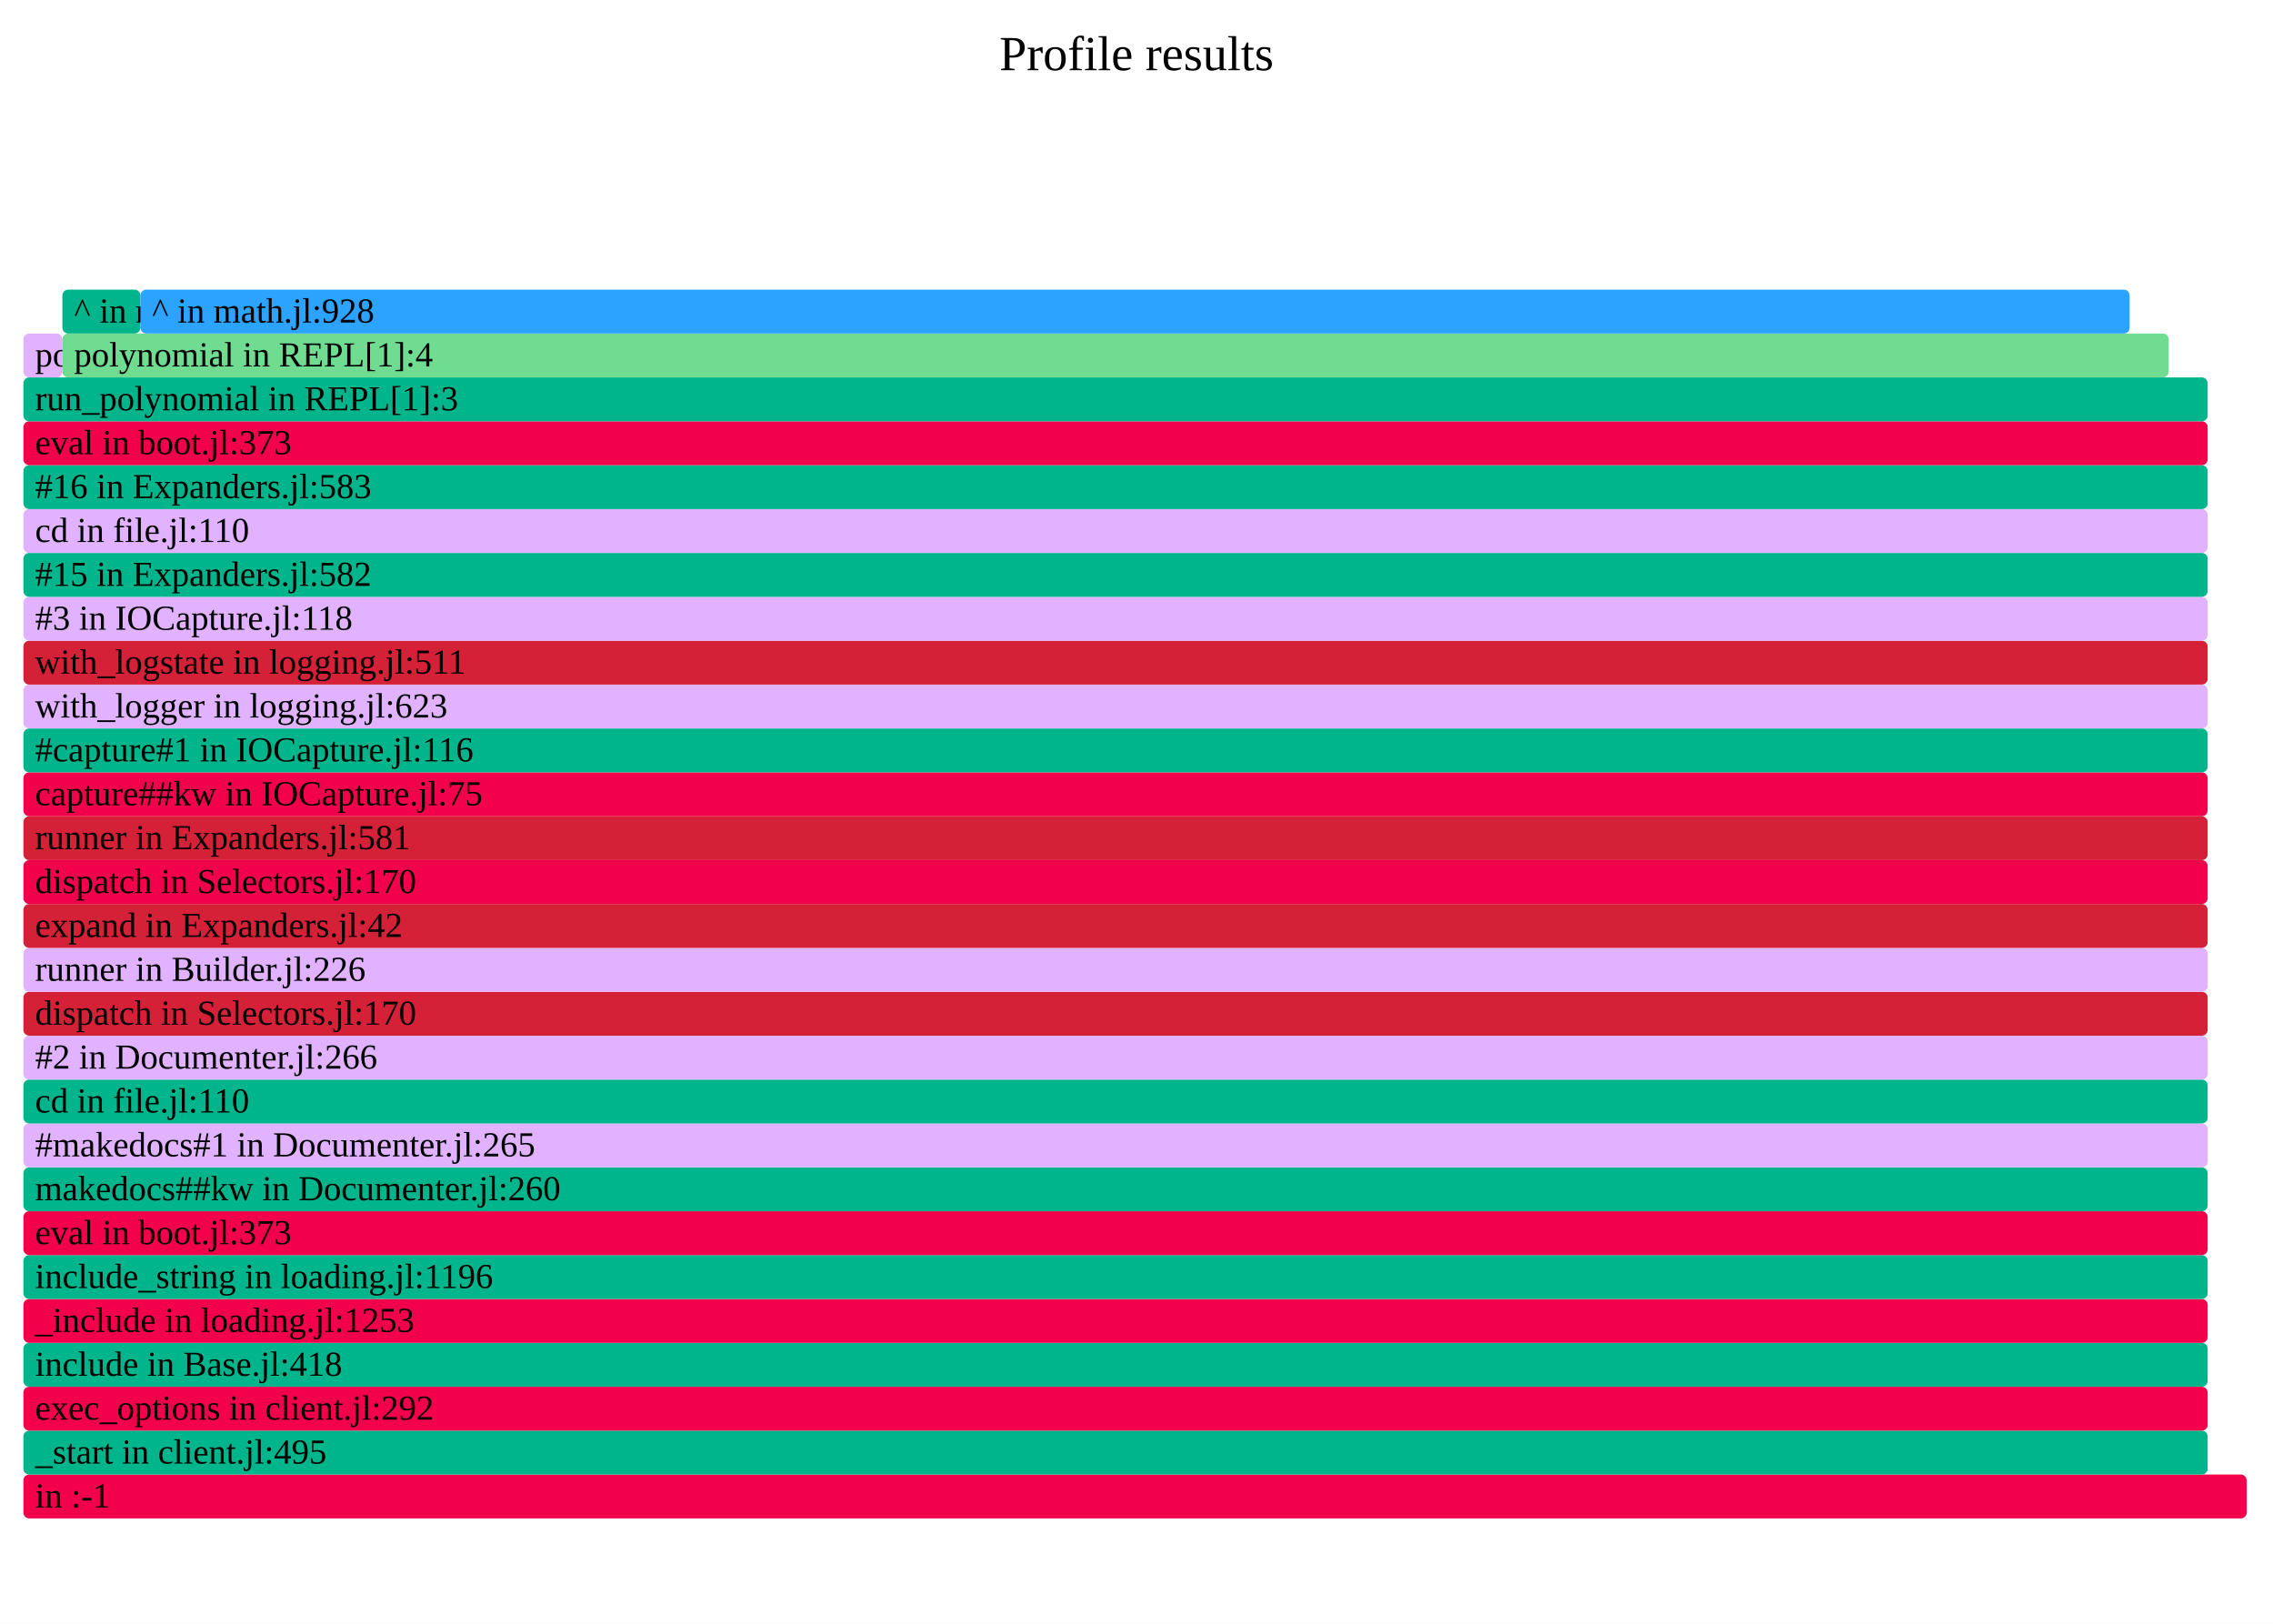
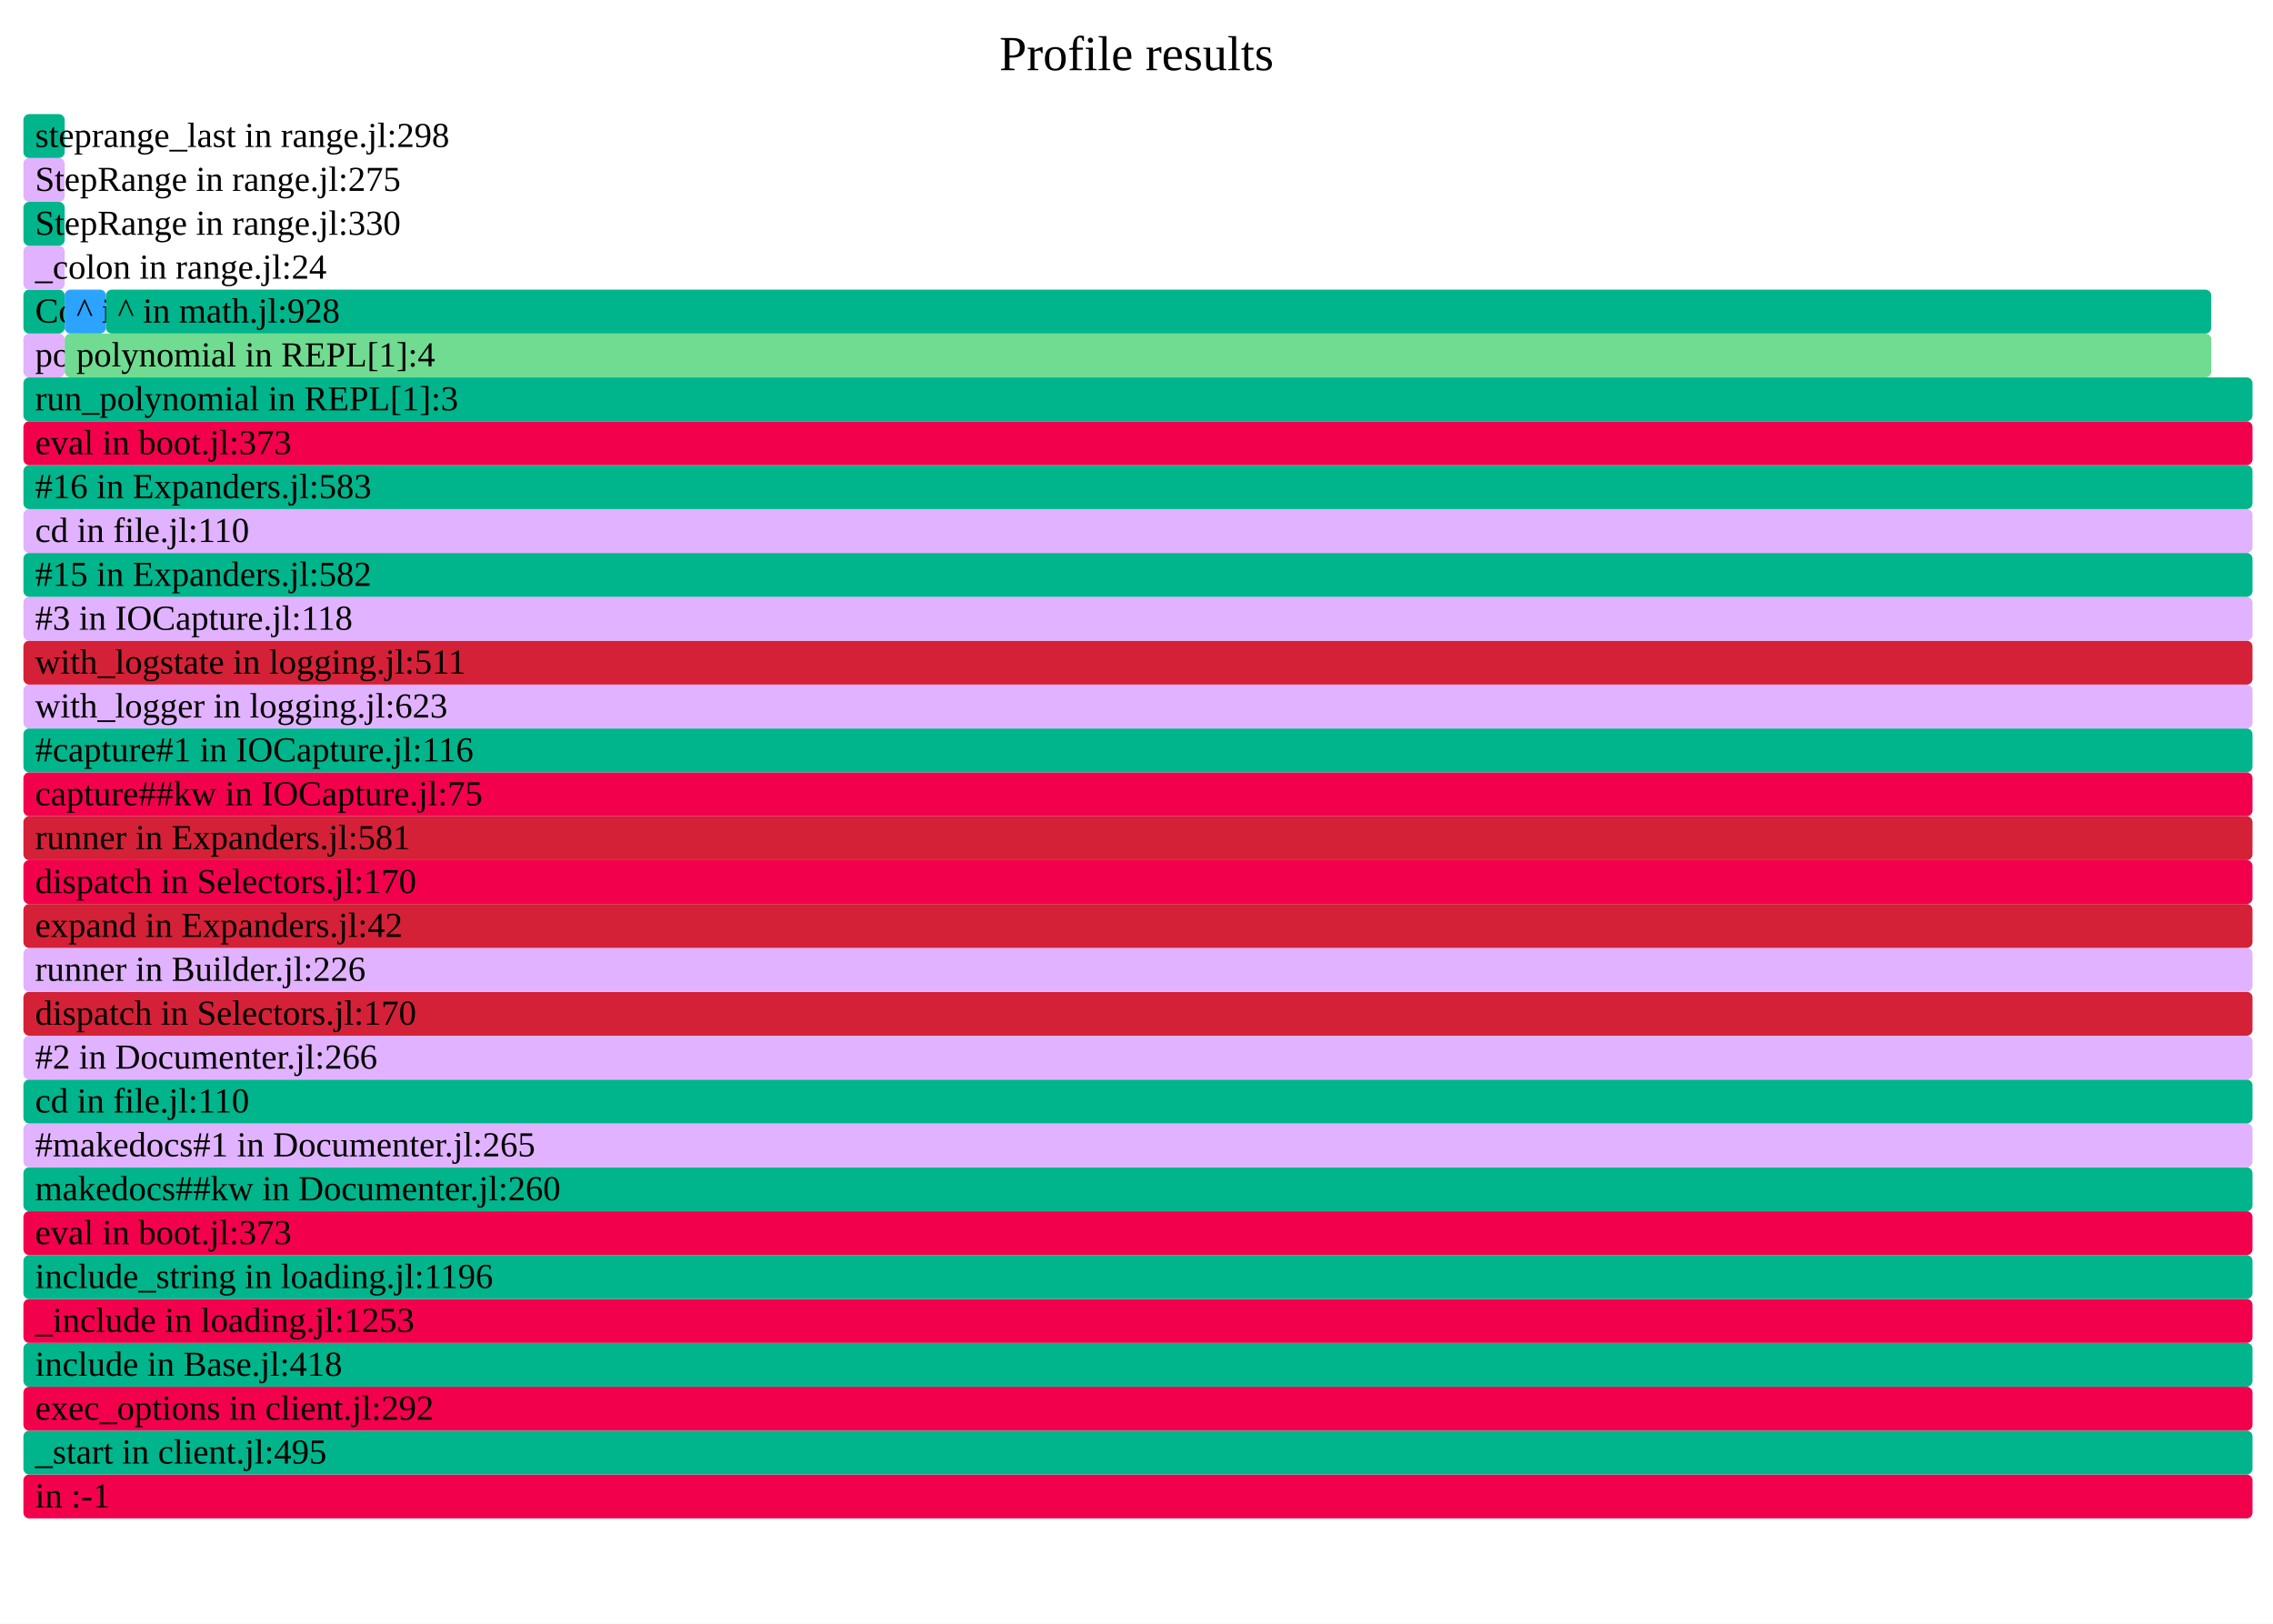
- <svg xmlns="http://www.w3.org/2000/svg" version="1.1" width="777" height="555" viewBox="0 0 777 555" id="fig-8e0678b6aaef4cca90ebb862ac841e5b">
+ <svg xmlns="http://www.w3.org/2000/svg" version="1.1" width="777" height="555" viewBox="0 0 777 555" id="fig-3a7a22e6cf614828ad2a3f2623444efe">
  <defs>
-     <clipPath id="fig-8e0678b6aaef4cca90ebb862ac841e5b-clip">
+     <clipPath id="fig-3a7a22e6cf614828ad2a3f2623444efe-clip">
      <rect x="0" y="0" width="777" height="555" />
    </clipPath>
  </defs>
  <style type="text/css">
-     #fig-8e0678b6aaef4cca90ebb862ac841e5b text {
+     #fig-3a7a22e6cf614828ad2a3f2623444efe text {
        pointer-events: none;
        font-family: inherit;
        font-size: 12px;
        fill: #000000;
    }
-     text#fig-8e0678b6aaef4cca90ebb862ac841e5b-caption {
+     text#fig-3a7a22e6cf614828ad2a3f2623444efe-caption {
        font-size: 16.8px;
        fill: #000000;
        text-anchor: middle;
    }
-     #fig-8e0678b6aaef4cca90ebb862ac841e5b-bg {
+     #fig-3a7a22e6cf614828ad2a3f2623444efe-bg {
        fill: #FFFFFF;
    }
-     #fig-8e0678b6aaef4cca90ebb862ac841e5b-viewport rect, #fig-8e0678b6aaef4cca90ebb862ac841e5b-viewport path {
+     #fig-3a7a22e6cf614828ad2a3f2623444efe-viewport rect, #fig-3a7a22e6cf614828ad2a3f2623444efe-viewport path {
        vector-effect: non-scaling-stroke;
        fill-opacity: 1;
    }
-     #fig-8e0678b6aaef4cca90ebb862ac841e5b-viewport text {
+     #fig-3a7a22e6cf614828ad2a3f2623444efe-viewport text {
        stroke: #000000;
        stroke-width: 0;
        stroke-opacity: 0.35;
    }
-     #fig-8e0678b6aaef4cca90ebb862ac841e5b-viewport rect:hover, #fig-8e0678b6aaef4cca90ebb862ac841e5b-viewport path:hover {
+     #fig-3a7a22e6cf614828ad2a3f2623444efe-viewport rect:hover, #fig-3a7a22e6cf614828ad2a3f2623444efe-viewport path:hover {
        fill-opacity: 0.75;
        stroke: #000000;
        stroke-width: 0.5;
    }
-     #fig-8e0678b6aaef4cca90ebb862ac841e5b-viewport + rect {
+     #fig-3a7a22e6cf614828ad2a3f2623444efe-viewport + rect {
        fill: #FFFFFF;
        opacity: 0.8;
    }
-     text#fig-8e0678b6aaef4cca90ebb862ac841e5b-details{
+     text#fig-3a7a22e6cf614828ad2a3f2623444efe-details{
        fill: #000000;
    }
</style>
-   <g id="fig-8e0678b6aaef4cca90ebb862ac841e5b-frame" clip-path="url(#fig-8e0678b6aaef4cca90ebb862ac841e5b-clip)">
-     <rect id="fig-8e0678b6aaef4cca90ebb862ac841e5b-bg" x="0" y="0" width="777" height="555" />
-     <text id="fig-8e0678b6aaef4cca90ebb862ac841e5b-caption" x="388.5" y="24">Profile results</text>
-     <g id="fig-8e0678b6aaef4cca90ebb862ac841e5b-viewport" transform="scale(1)">
-       <rect x="8" y="504" width="760" height="15" rx="2" fill="#F3004D" data-dinfo="" />
+   <g id="fig-3a7a22e6cf614828ad2a3f2623444efe-frame" clip-path="url(#fig-3a7a22e6cf614828ad2a3f2623444efe-clip)">
+     <rect id="fig-3a7a22e6cf614828ad2a3f2623444efe-bg" x="0" y="0" width="777" height="555" />
+     <text id="fig-3a7a22e6cf614828ad2a3f2623444efe-caption" x="388.5" y="24">Profile results</text>
+     <g id="fig-3a7a22e6cf614828ad2a3f2623444efe-viewport" transform="scale(1)">
+       <rect x="8" y="504" width="762" height="15" rx="2" fill="#F3004D" data-dinfo="" />
      <text x="8" dx="4" y="515.25"> in :-1</text>
-       <rect x="8" y="489" width="746.67" height="15" rx="2" fill="#00B58B" data-dinfo="./" />
+       <rect x="8" y="489" width="762" height="15" rx="2" fill="#00B58B" data-dinfo="./" />
      <text x="8" dx="4" y="500.25">_start in client.jl:495</text>
-       <rect x="8" y="474" width="746.67" height="15" rx="2" fill="#F3004D" data-dinfo="./" />
+       <rect x="8" y="474" width="762" height="15" rx="2" fill="#F3004D" data-dinfo="./" />
      <text x="8" dx="4" y="485.25">exec_options in client.jl:292</text>
-       <rect x="8" y="459" width="746.67" height="15" rx="2" fill="#00B58B" data-dinfo="./" />
+       <rect x="8" y="459" width="762" height="15" rx="2" fill="#00B58B" data-dinfo="./" />
      <text x="8" dx="4" y="470.25">include in Base.jl:418</text>
-       <rect x="8" y="444" width="746.67" height="15" rx="2" fill="#F3004D" data-dinfo="./" />
+       <rect x="8" y="444" width="762" height="15" rx="2" fill="#F3004D" data-dinfo="./" />
      <text x="8" dx="4" y="455.25">_include in loading.jl:1253</text>
-       <rect x="8" y="429" width="746.67" height="15" rx="2" fill="#00B58B" data-dinfo="./" />
+       <rect x="8" y="429" width="762" height="15" rx="2" fill="#00B58B" data-dinfo="./" />
      <text x="8" dx="4" y="440.25">include_string in loading.jl:1196</text>
-       <rect x="8" y="414" width="746.67" height="15" rx="2" fill="#F3004D" data-dinfo="./" />
+       <rect x="8" y="414" width="762" height="15" rx="2" fill="#F3004D" data-dinfo="./" />
      <text x="8" dx="4" y="425.25">eval in boot.jl:373</text>
-       <rect x="8" y="399" width="746.67" height="15" rx="2" fill="#00B58B" data-dinfo="/home/runner/.julia/packages/Documenter/qdbx6/src/" />
+       <rect x="8" y="399" width="762" height="15" rx="2" fill="#00B58B" data-dinfo="/home/runner/.julia/packages/Documenter/qdbx6/src/" />
      <text x="8" dx="4" y="410.25">makedocs##kw in Documenter.jl:260</text>
-       <rect x="8" y="384" width="746.67" height="15" rx="2" fill="#E1B2FF" data-dinfo="/home/runner/.julia/packages/Documenter/qdbx6/src/" />
+       <rect x="8" y="384" width="762" height="15" rx="2" fill="#E1B2FF" data-dinfo="/home/runner/.julia/packages/Documenter/qdbx6/src/" />
      <text x="8" dx="4" y="395.25">#makedocs#1 in Documenter.jl:265</text>
-       <rect x="8" y="369" width="746.67" height="15" rx="2" fill="#00B58B" data-dinfo="./" />
+       <rect x="8" y="369" width="762" height="15" rx="2" fill="#00B58B" data-dinfo="./" />
      <text x="8" dx="4" y="380.25">cd in file.jl:110</text>
-       <rect x="8" y="354" width="746.67" height="15" rx="2" fill="#E1B2FF" data-dinfo="/home/runner/.julia/packages/Documenter/qdbx6/src/" />
+       <rect x="8" y="354" width="762" height="15" rx="2" fill="#E1B2FF" data-dinfo="/home/runner/.julia/packages/Documenter/qdbx6/src/" />
      <text x="8" dx="4" y="365.25">#2 in Documenter.jl:266</text>
-       <rect x="8" y="339" width="746.67" height="15" rx="2" fill="#D42137" data-dinfo="/home/runner/.julia/packages/Documenter/qdbx6/src/Utilities/" />
+       <rect x="8" y="339" width="762" height="15" rx="2" fill="#D42137" data-dinfo="/home/runner/.julia/packages/Documenter/qdbx6/src/Utilities/" />
      <text x="8" dx="4" y="350.25">dispatch in Selectors.jl:170</text>
-       <rect x="8" y="324" width="746.67" height="15" rx="2" fill="#E1B2FF" data-dinfo="/home/runner/.julia/packages/Documenter/qdbx6/src/" />
+       <rect x="8" y="324" width="762" height="15" rx="2" fill="#E1B2FF" data-dinfo="/home/runner/.julia/packages/Documenter/qdbx6/src/" />
      <text x="8" dx="4" y="335.25">runner in Builder.jl:226</text>
-       <rect x="8" y="309" width="746.67" height="15" rx="2" fill="#D42137" data-dinfo="/home/runner/.julia/packages/Documenter/qdbx6/src/" />
+       <rect x="8" y="309" width="762" height="15" rx="2" fill="#D42137" data-dinfo="/home/runner/.julia/packages/Documenter/qdbx6/src/" />
      <text x="8" dx="4" y="320.25">expand in Expanders.jl:42</text>
-       <rect x="8" y="294" width="746.67" height="15" rx="2" fill="#F3004D" data-dinfo="/home/runner/.julia/packages/Documenter/qdbx6/src/Utilities/" />
+       <rect x="8" y="294" width="762" height="15" rx="2" fill="#F3004D" data-dinfo="/home/runner/.julia/packages/Documenter/qdbx6/src/Utilities/" />
      <text x="8" dx="4" y="305.25">dispatch in Selectors.jl:170</text>
-       <rect x="8" y="279" width="746.67" height="15" rx="2" fill="#D42137" data-dinfo="/home/runner/.julia/packages/Documenter/qdbx6/src/" />
+       <rect x="8" y="279" width="762" height="15" rx="2" fill="#D42137" data-dinfo="/home/runner/.julia/packages/Documenter/qdbx6/src/" />
      <text x="8" dx="4" y="290.25">runner in Expanders.jl:581</text>
-       <rect x="8" y="264" width="746.67" height="15" rx="2" fill="#F3004D" data-dinfo="/home/runner/.julia/packages/IOCapture/sXY71/src/" />
+       <rect x="8" y="264" width="762" height="15" rx="2" fill="#F3004D" data-dinfo="/home/runner/.julia/packages/IOCapture/sXY71/src/" />
      <text x="8" dx="4" y="275.25">capture##kw in IOCapture.jl:75</text>
-       <rect x="8" y="249" width="746.67" height="15" rx="2" fill="#00B58B" data-dinfo="/home/runner/.julia/packages/IOCapture/sXY71/src/" />
+       <rect x="8" y="249" width="762" height="15" rx="2" fill="#00B58B" data-dinfo="/home/runner/.julia/packages/IOCapture/sXY71/src/" />
      <text x="8" dx="4" y="260.25">#capture#1 in IOCapture.jl:116</text>
-       <rect x="8" y="234" width="746.67" height="15" rx="2" fill="#E1B2FF" data-dinfo="./" />
+       <rect x="8" y="234" width="762" height="15" rx="2" fill="#E1B2FF" data-dinfo="./" />
      <text x="8" dx="4" y="245.25">with_logger in logging.jl:623</text>
-       <rect x="8" y="219" width="746.67" height="15" rx="2" fill="#D42137" data-dinfo="./" />
+       <rect x="8" y="219" width="762" height="15" rx="2" fill="#D42137" data-dinfo="./" />
      <text x="8" dx="4" y="230.25">with_logstate in logging.jl:511</text>
-       <rect x="8" y="204" width="746.67" height="15" rx="2" fill="#E1B2FF" data-dinfo="/home/runner/.julia/packages/IOCapture/sXY71/src/" />
+       <rect x="8" y="204" width="762" height="15" rx="2" fill="#E1B2FF" data-dinfo="/home/runner/.julia/packages/IOCapture/sXY71/src/" />
      <text x="8" dx="4" y="215.25">#3 in IOCapture.jl:118</text>
-       <rect x="8" y="189" width="746.67" height="15" rx="2" fill="#00B58B" data-dinfo="/home/runner/.julia/packages/Documenter/qdbx6/src/" />
+       <rect x="8" y="189" width="762" height="15" rx="2" fill="#00B58B" data-dinfo="/home/runner/.julia/packages/Documenter/qdbx6/src/" />
      <text x="8" dx="4" y="200.25">#15 in Expanders.jl:582</text>
-       <rect x="8" y="174" width="746.67" height="15" rx="2" fill="#E1B2FF" data-dinfo="./" />
+       <rect x="8" y="174" width="762" height="15" rx="2" fill="#E1B2FF" data-dinfo="./" />
      <text x="8" dx="4" y="185.25">cd in file.jl:110</text>
-       <rect x="8" y="159" width="746.67" height="15" rx="2" fill="#00B58B" data-dinfo="/home/runner/.julia/packages/Documenter/qdbx6/src/" />
+       <rect x="8" y="159" width="762" height="15" rx="2" fill="#00B58B" data-dinfo="/home/runner/.julia/packages/Documenter/qdbx6/src/" />
      <text x="8" dx="4" y="170.25">#16 in Expanders.jl:583</text>
-       <rect x="8" y="144" width="746.67" height="15" rx="2" fill="#F3004D" data-dinfo="./" />
+       <rect x="8" y="144" width="762" height="15" rx="2" fill="#F3004D" data-dinfo="./" />
      <text x="8" dx="4" y="155.25">eval in boot.jl:373</text>
-       <rect x="8" y="129" width="746.67" height="15" rx="2" fill="#00B58B" data-dinfo="./" />
+       <rect x="8" y="129" width="762" height="15" rx="2" fill="#00B58B" data-dinfo="./" />
      <text x="8" dx="4" y="140.25">run_polynomial in REPL[1]:3</text>
-       <rect x="8" y="114" width="13.33" height="15" rx="2" fill="#E1B2FF" data-dinfo="./" />
-       <text x="8" dx="4" y="125.25">polynomial in REPL[1]:0</text>
-       <rect x="21.33" y="114" width="720" height="15" rx="2" fill="#6FDC91" data-dinfo="./" />
-       <text x="21.33" dx="4" y="125.25">polynomial in REPL[1]:4</text>
-       <rect x="21.33" y="99" width="26.67" height="15" rx="2" fill="#00B58B" data-dinfo="./" />
-       <text x="21.33" dx="4" y="110.25">^ in math.jl:923</text>
-       <rect x="48" y="99" width="680" height="15" rx="2" fill="#2CA3FF" data-dinfo="./" />
-       <text x="48" dx="4" y="110.25">^ in math.jl:928</text>
+       <rect x="8" y="114" width="14.11" height="15" rx="2" fill="#E1B2FF" data-dinfo="./" />
+       <text x="8" dx="4" y="125.25">polynomial in REPL[1]:3</text>
+       <rect x="8" y="99" width="14.11" height="15" rx="2" fill="#00B58B" data-dinfo="./" />
+       <text x="8" dx="4" y="110.25">Colon in range.jl:22</text>
+       <rect x="8" y="84" width="14.11" height="15" rx="2" fill="#E1B2FF" data-dinfo="./" />
+       <text x="8" dx="4" y="95.25">_colon in range.jl:24</text>
+       <rect x="8" y="69" width="14.11" height="15" rx="2" fill="#00B58B" data-dinfo="./" />
+       <text x="8" dx="4" y="80.25">StepRange in range.jl:330</text>
+       <rect x="8" y="54" width="14.11" height="15" rx="2" fill="#E1B2FF" data-dinfo="./" />
+       <text x="8" dx="4" y="65.25">StepRange in range.jl:275</text>
+       <rect x="8" y="39" width="14.11" height="15" rx="2" fill="#00B58B" data-dinfo="./" />
+       <text x="8" dx="4" y="50.25">steprange_last in range.jl:298</text>
+       <rect x="22.11" y="114" width="733.78" height="15" rx="2" fill="#6FDC91" data-dinfo="./" />
+       <text x="22.11" dx="4" y="125.25">polynomial in REPL[1]:4</text>
+       <rect x="22.11" y="99" width="14.11" height="15" rx="2" fill="#2CA3FF" data-dinfo="./" />
+       <text x="22.11" dx="4" y="110.25">^ in math.jl:923</text>
+       <rect x="36.22" y="99" width="719.67" height="15" rx="2" fill="#00B58B" data-dinfo="./" />
+       <text x="36.22" dx="4" y="110.25">^ in math.jl:928</text>
    </g>
  </g>
</svg>
